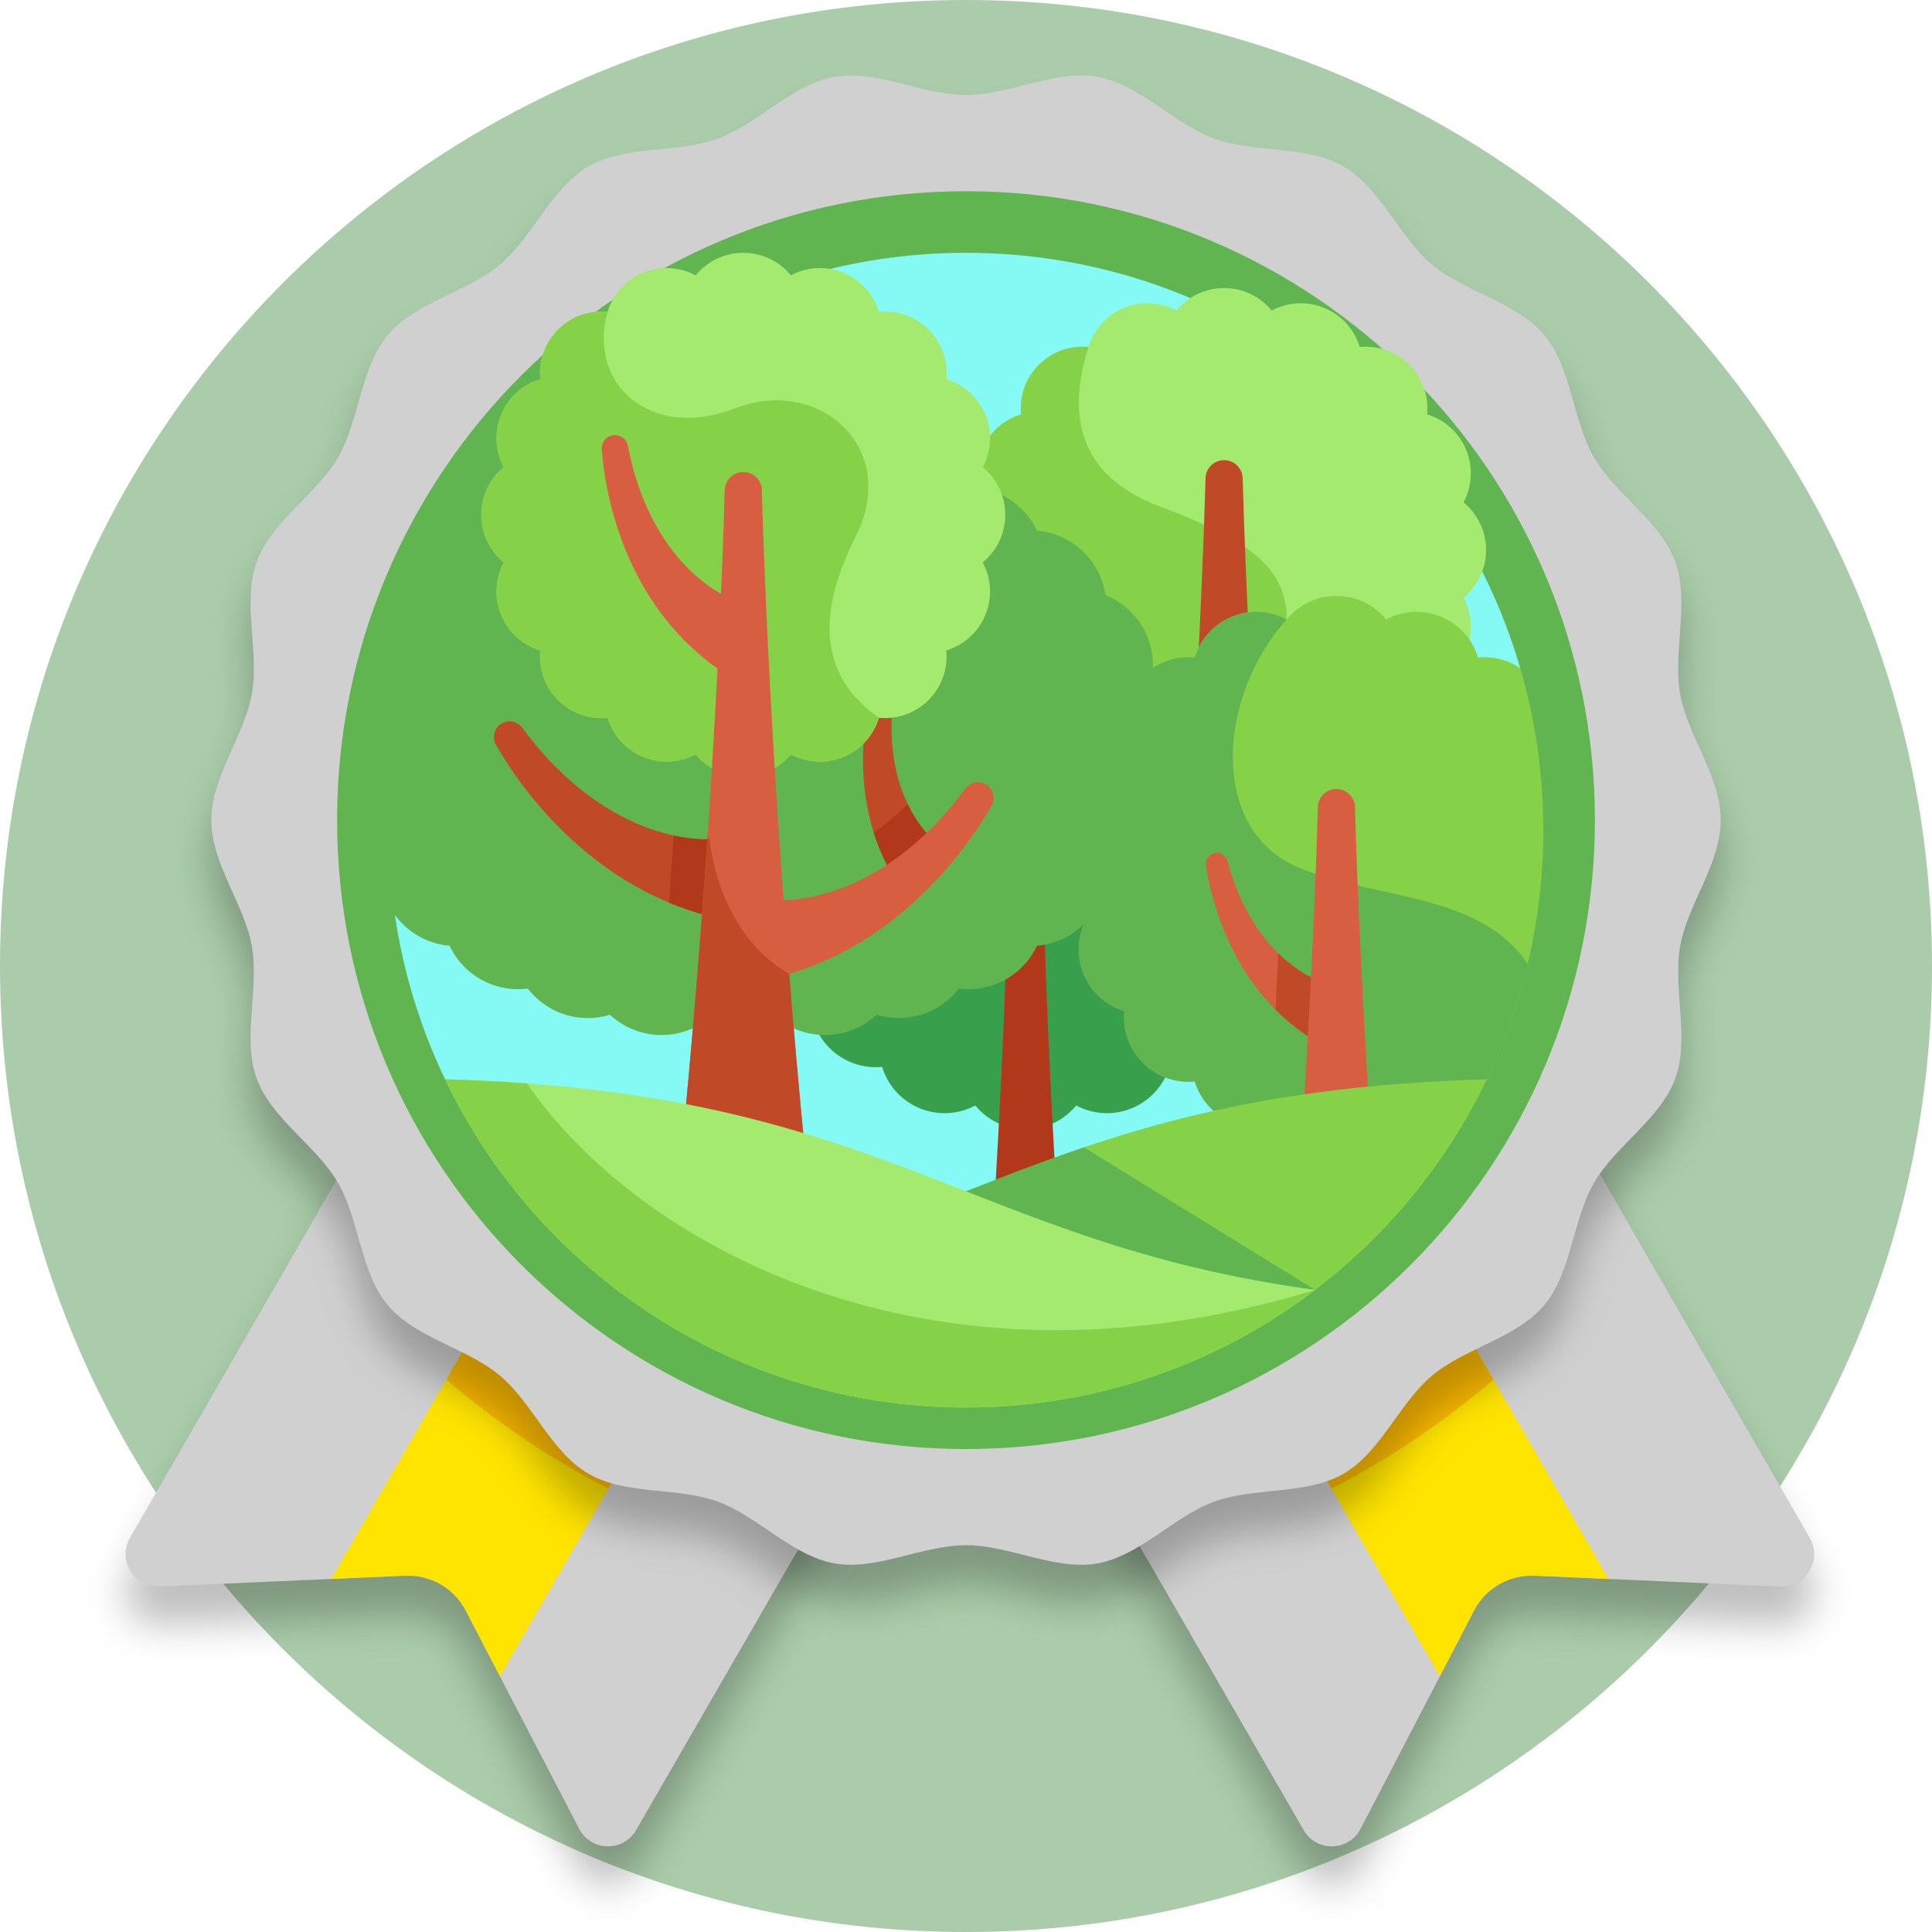
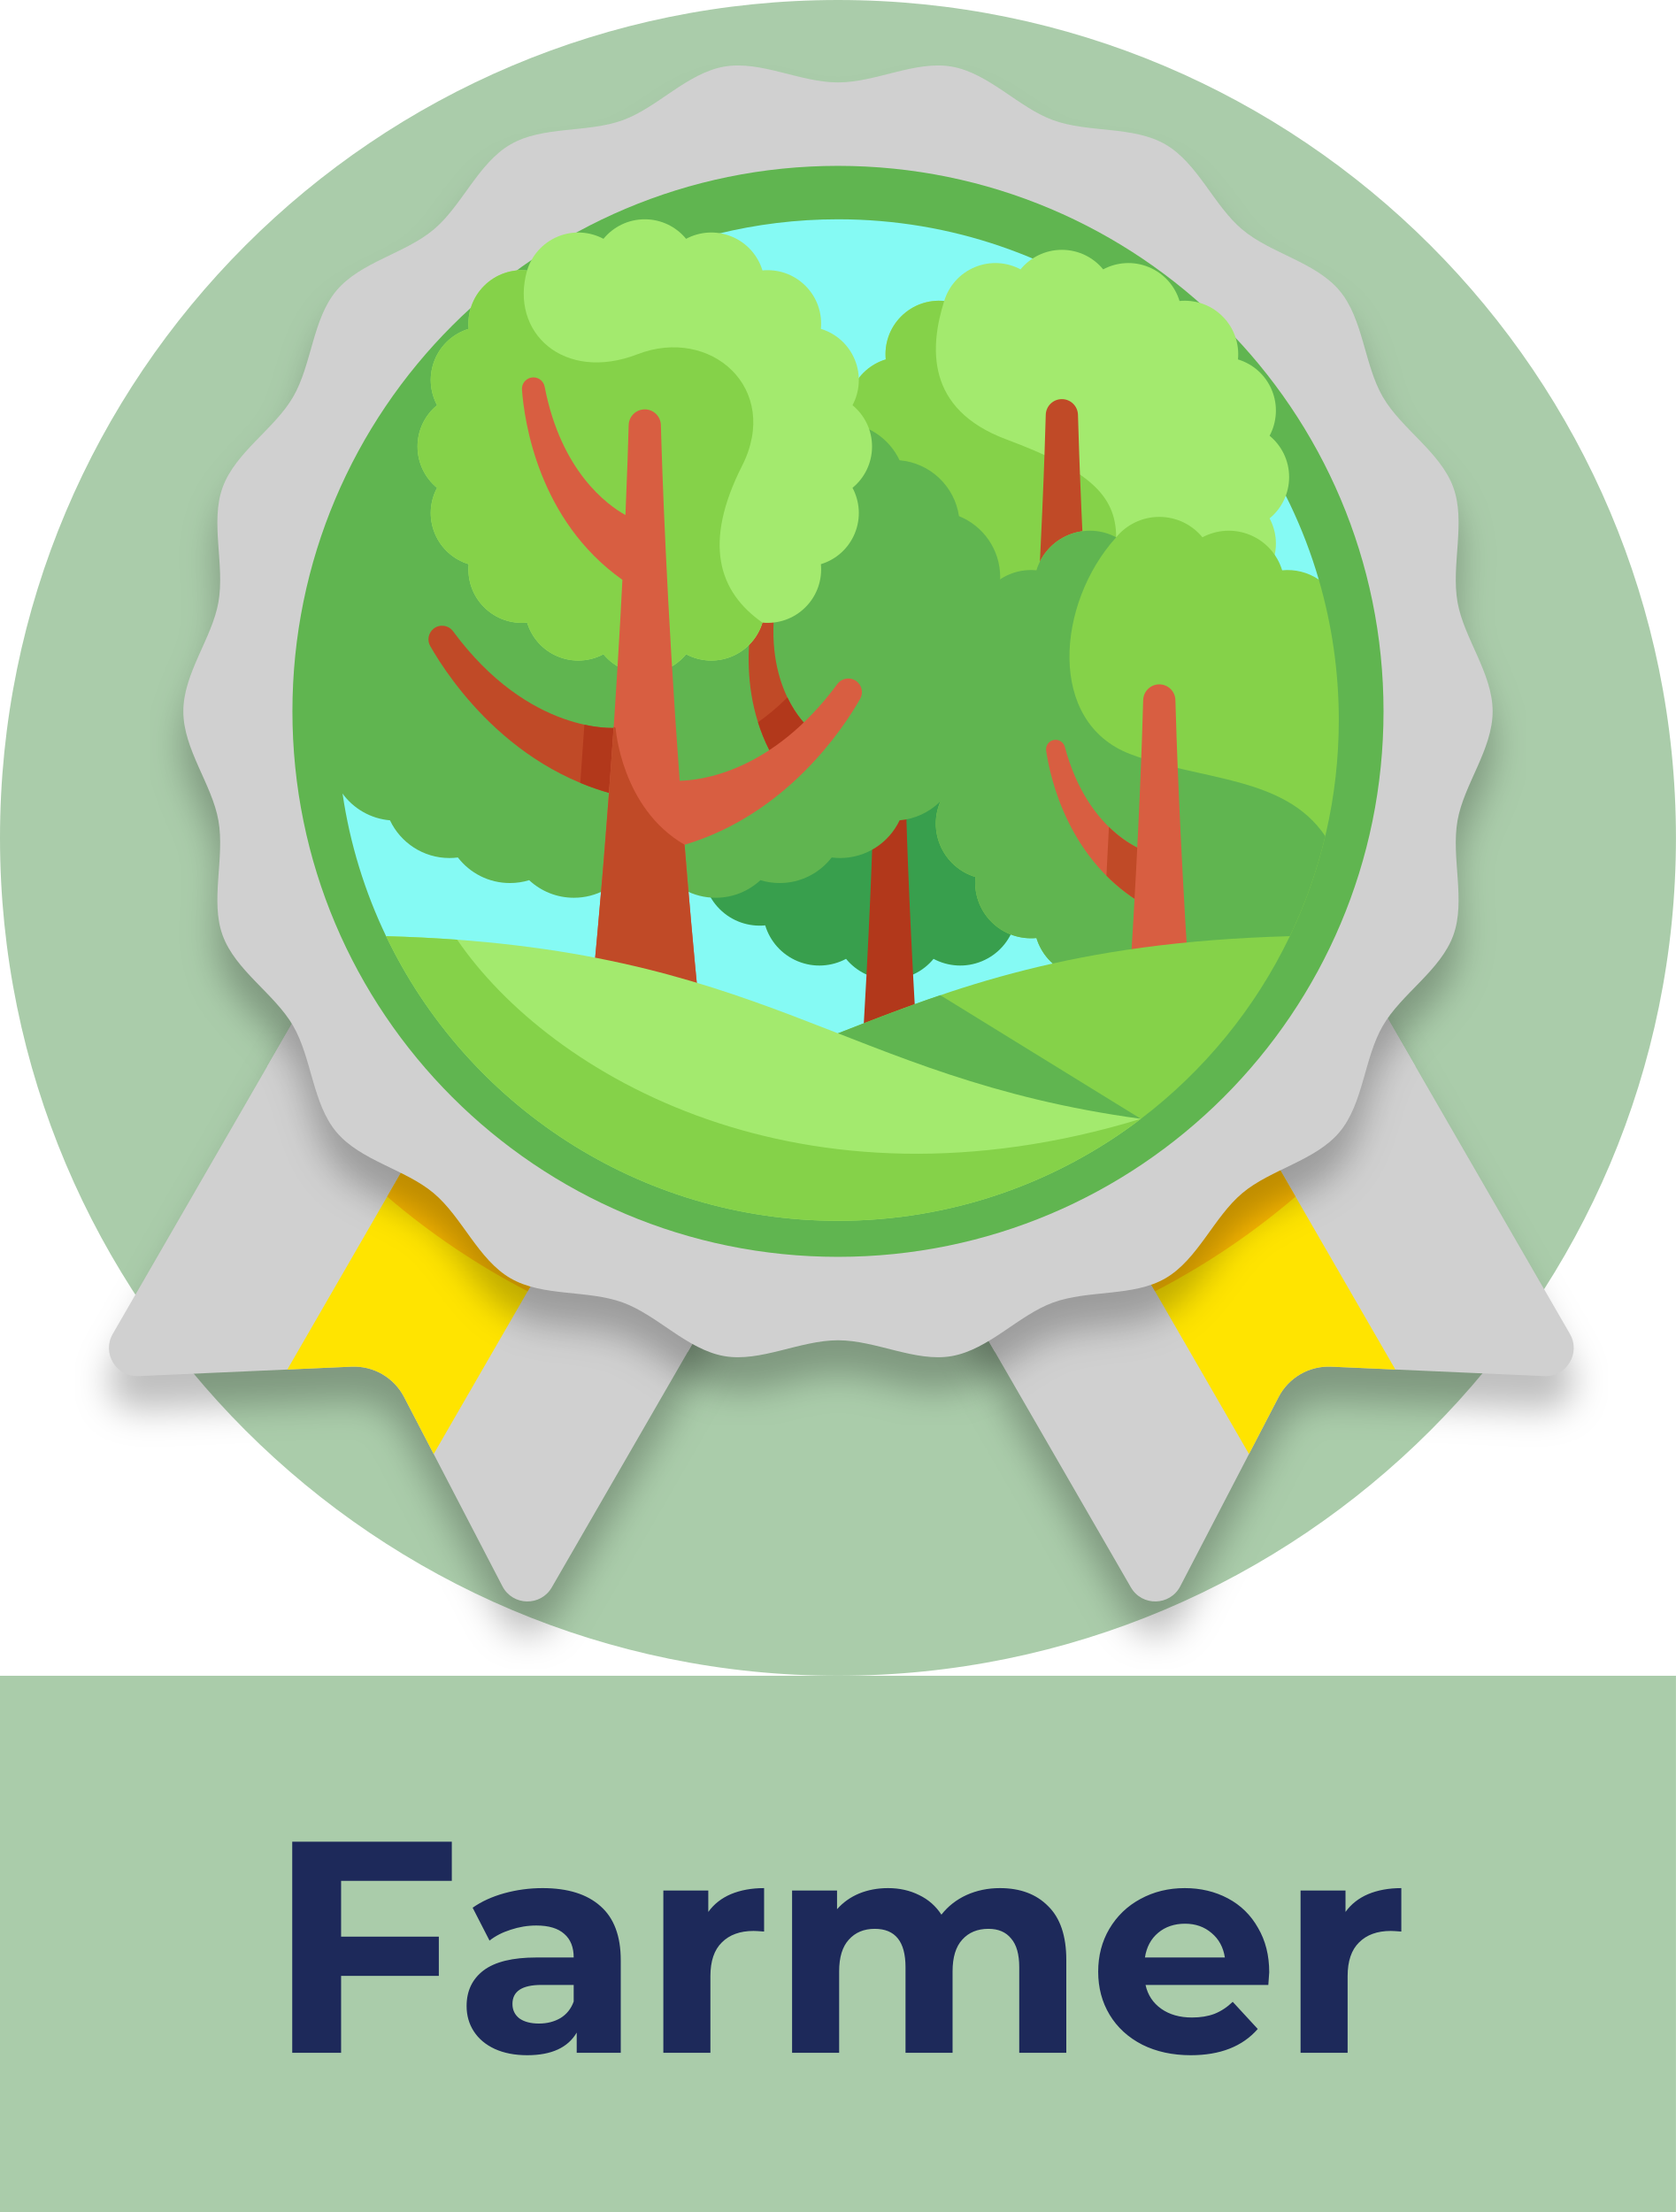
- <svg xmlns="http://www.w3.org/2000/svg" width="200" height="200" viewBox="0 0 200 200" fill="none">
+ <svg xmlns="http://www.w3.org/2000/svg" width="200" height="264" viewBox="0 0 200 264" fill="none">
  <path d="M100 200C155.228 200 200 155.228 200 100C200 44.772 155.228 0 100 0C44.772 0 0 44.772 0 100C0 155.228 44.772 200 100 200Z" fill="#AACCAA" />
  <g filter="url(#filter0_d)">
    <path d="M59.957 189.321L48.216 166.727C47.01 164.406 44.566 162.995 41.953 163.111L16.516 164.239C13.864 164.357 12.129 161.5 13.456 159.201L53.409 90L105.803 120.25L65.85 189.451C64.523 191.75 61.181 191.676 59.957 189.321Z" fill="#D0D0D0" />
  </g>
  <path d="M31.901 127.255C43.883 143.931 61.561 156.235 82.088 161.327L105.804 120.251L53.41 90.001L31.901 127.255Z" fill="#D0D0D0" />
  <path d="M41.953 163.111C44.566 162.995 47.01 164.406 48.216 166.727L51.754 173.535L88.339 110.167L70.874 100.084L34.289 163.452L41.953 163.111Z" fill="#FFE400" />
  <path d="M62.967 154.113L88.339 110.167L70.874 100.084L46.201 142.82C51.314 147.196 56.938 150.991 62.967 154.113Z" fill="#FEBB00" />
  <g filter="url(#filter1_d)">
-     <path d="M140.847 189.321L152.588 166.727C153.794 164.406 156.238 162.995 158.851 163.111L184.288 164.239C186.94 164.357 188.675 161.5 187.348 159.201L147.395 90L95.001 120.25L134.954 189.451C136.281 191.75 139.623 191.676 140.847 189.321V189.321Z" fill="#D0D0D0" />
+     <path d="M140.847 189.321L152.588 166.727C153.794 164.406 156.238 162.995 158.851 163.111L184.288 164.239C186.94 164.357 188.675 161.5 187.348 159.201L147.395 90L95.001 120.25L134.954 189.451C136.281 191.75 139.623 191.676 140.847 189.321Z" fill="#D0D0D0" />
  </g>
-   <path d="M95 120.25L118.715 161.326C139.243 156.235 156.921 143.93 168.903 127.255L147.394 90L95 120.25Z" fill="#D0D0D0" />
+   <path d="M95 120.25L118.715 161.326C139.243 156.235 156.921 143.931 168.903 127.255L147.394 90.001L95 120.25Z" fill="#D0D0D0" />
  <path d="M158.851 163.111C156.237 162.995 153.794 164.406 152.588 166.727L149.05 173.535L112.465 110.167L129.93 100.084L166.515 163.452L158.851 163.111Z" fill="#FFE400" />
-   <path d="M154.603 142.82L129.93 100.084L112.465 110.167L137.837 154.113C143.866 150.991 149.49 147.196 154.603 142.82V142.82Z" fill="#FEBB00" />
+   <path d="M154.603 142.82L129.93 100.084L112.465 110.167L137.837 154.113C143.866 150.991 149.49 147.196 154.603 142.82Z" fill="#FEBB00" />
  <g filter="url(#filter2_d)">
-     <path d="M178.125 84.899C178.125 89.437 174.69 93.618 173.933 97.939C173.155 102.382 174.942 107.482 173.433 111.627C171.897 115.845 167.236 118.599 165.017 122.434C162.778 126.305 162.708 131.714 159.848 135.119C156.981 138.533 151.662 139.535 148.248 142.402C144.844 145.262 142.939 150.329 139.068 152.569C135.234 154.787 129.897 153.918 125.679 155.454C121.534 156.962 118.011 161.072 113.568 161.85C109.247 162.607 104.537 159.961 100 159.961C95.462 159.961 90.752 162.607 86.432 161.85C81.988 161.072 78.465 156.962 74.32 155.454C70.102 153.918 64.766 154.788 60.931 152.568C57.06 150.329 55.156 145.261 51.751 142.402C48.337 139.534 43.019 138.532 40.151 135.118C37.291 131.713 37.221 126.304 34.982 122.433C32.763 118.598 28.102 115.844 26.566 111.626C25.057 107.482 26.845 102.382 26.066 97.938C25.31 93.618 21.875 89.437 21.875 84.899C21.875 80.362 25.31 76.18 26.067 71.86C26.845 67.416 25.058 62.316 26.567 58.172C28.103 53.953 32.764 51.199 34.983 47.364C37.222 43.493 37.292 38.084 40.152 34.68C43.019 31.266 48.338 30.264 51.752 27.396C55.156 24.537 57.06 19.469 60.932 17.23C64.766 15.011 70.103 15.88 74.321 14.345C78.466 12.836 81.989 8.727 86.432 7.948C90.753 7.192 95.463 9.838 100 9.838C104.538 9.838 109.248 7.192 113.568 7.948C118.012 8.727 121.535 12.836 125.68 14.345C129.898 15.88 135.234 15.011 139.069 17.23C142.94 19.47 144.845 24.537 148.249 27.397C151.663 30.264 156.981 31.267 159.849 34.681C162.709 38.085 162.779 43.494 165.018 47.365C167.237 51.2 171.898 53.954 173.434 58.172C174.943 62.317 173.155 67.417 173.934 71.86C174.69 76.181 178.125 80.362 178.125 84.899Z" fill="#D0D0D0" />
+     <path d="M178.125 84.899C178.125 89.437 174.69 93.618 173.933 97.939C173.155 102.382 174.942 107.482 173.433 111.627C171.897 115.845 167.236 118.599 165.017 122.434C162.778 126.305 162.708 131.714 159.848 135.119C156.981 138.533 151.662 139.535 148.248 142.402C144.844 145.262 142.939 150.329 139.068 152.569C135.234 154.787 129.897 153.918 125.679 155.453C121.534 156.962 118.011 161.072 113.568 161.85C109.247 162.607 104.537 159.96 100 159.96C95.462 159.96 90.752 162.607 86.432 161.85C81.988 161.072 78.465 156.962 74.32 155.453C70.102 153.918 64.766 154.787 60.931 152.568C57.06 150.329 55.156 145.261 51.751 142.401C48.337 139.534 43.019 138.532 40.151 135.117C37.291 131.713 37.221 126.304 34.982 122.433C32.763 118.598 28.102 115.844 26.566 111.626C25.057 107.482 26.845 102.382 26.066 97.938C25.31 93.618 21.875 89.437 21.875 84.899C21.875 80.362 25.31 76.18 26.067 71.86C26.845 67.416 25.058 62.316 26.567 58.171C28.103 53.953 32.764 51.199 34.983 47.364C37.222 43.493 37.292 38.084 40.152 34.68C43.019 31.265 48.338 30.264 51.752 27.396C55.156 24.537 57.06 19.469 60.932 17.23C64.766 15.011 70.103 15.88 74.321 14.345C78.466 12.836 81.989 8.726 86.432 7.948C90.753 7.192 95.463 9.838 100 9.838C104.538 9.838 109.248 7.192 113.568 7.948C118.012 8.726 121.535 12.836 125.68 14.345C129.898 15.88 135.234 15.011 139.069 17.23C142.94 19.469 144.845 24.537 148.249 27.397C151.663 30.264 156.981 31.267 159.849 34.681C162.709 38.085 162.779 43.494 165.018 47.365C167.237 51.2 171.898 53.954 173.434 58.172C174.943 62.317 173.155 67.417 173.934 71.86C174.69 76.181 178.125 80.362 178.125 84.899Z" fill="#D0D0D0" />
  </g>
  <path d="M100 150.004C135.956 150.004 165.104 120.855 165.104 84.899C165.104 48.943 135.956 19.795 100 19.795C64.044 19.795 34.896 48.943 34.896 84.899C34.896 120.855 64.044 150.004 100 150.004Z" fill="#60B550" />
  <path d="M100 143.493C132.36 143.493 158.594 117.26 158.594 84.899C158.594 52.539 132.36 26.305 100 26.305C67.64 26.305 41.406 52.539 41.406 84.899C41.406 117.26 67.64 143.493 100 143.493Z" fill="#AACCAA" />
-   <path d="M51.754 94.716H40.878C41.762 100.726 43.54 106.444 46.074 111.732L121.341 130.955L157.378 69.171C150.129 44.325 127.186 26.172 100 26.172C80.186 26.172 62.627 35.816 51.754 50.664V94.716Z" fill="#85FAF4" />
-   <path d="M79.936 93.412C79.018 95.134 78.849 97.237 79.654 99.18C80.459 101.124 82.066 102.491 83.932 103.06C83.743 105.001 84.391 107.009 85.879 108.497C87.366 109.984 89.374 110.632 91.316 110.443C91.884 112.31 93.252 113.917 95.195 114.722C97.138 115.527 99.242 115.357 100.963 114.44C102.203 115.946 104.081 116.908 106.184 116.908C108.288 116.908 110.166 115.946 111.406 114.44C113.127 115.357 115.231 115.526 117.174 114.722C119.117 113.917 120.485 112.31 121.053 110.443C122.995 110.633 125.003 109.984 126.49 108.497C127.977 107.009 128.626 105.001 128.437 103.06C130.303 102.491 131.91 101.123 132.715 99.18C133.52 97.237 133.351 95.134 132.433 93.412C133.94 92.173 134.901 90.294 134.901 88.191C134.901 86.088 133.94 84.209 132.433 82.97C133.351 81.248 133.52 79.145 132.715 77.201C131.91 75.258 130.303 73.891 128.437 73.322C128.626 71.381 127.977 69.373 126.49 67.885C125.003 66.398 122.995 65.749 121.053 65.939C120.485 64.072 119.117 62.465 117.174 61.66C115.231 60.855 113.127 61.024 111.406 61.942C110.166 60.435 108.288 59.474 106.184 59.474C104.081 59.474 102.203 60.435 100.963 61.942C99.242 61.024 97.138 60.855 95.195 61.66C93.252 62.465 91.884 64.072 91.316 65.939C89.374 65.749 87.366 66.398 85.879 67.885C84.391 69.373 83.743 71.381 83.932 73.322C82.066 73.891 80.459 75.258 79.654 77.201C78.849 79.145 79.018 81.248 79.936 82.97C78.429 84.209 77.468 86.088 77.468 88.191C77.468 90.294 78.429 92.173 79.936 93.412V93.412Z" fill="#389F4D" />
+   <path d="M51.754 94.716H40.878C41.762 100.726 43.54 106.444 46.074 111.732L121.341 130.955L157.378 69.171C150.129 44.325 127.186 26.172 100 26.172C80.186 26.172 62.628 35.816 51.754 50.664V94.716Z" fill="#85FAF4" />
+   <path d="M79.936 93.412C79.018 95.133 78.849 97.237 79.653 99.18C80.459 101.124 82.065 102.491 83.932 103.059C83.743 105.001 84.391 107.009 85.879 108.496C87.366 109.984 89.374 110.632 91.316 110.443C91.884 112.31 93.252 113.917 95.195 114.722C97.138 115.527 99.242 115.357 100.963 114.439C102.202 115.946 104.081 116.908 106.184 116.908C108.288 116.908 110.166 115.946 111.405 114.439C113.127 115.357 115.23 115.526 117.174 114.722C119.117 113.917 120.485 112.31 121.053 110.443C122.995 110.633 125.003 109.984 126.49 108.496C127.977 107.009 128.626 105.001 128.437 103.059C130.303 102.491 131.91 101.123 132.715 99.18C133.52 97.237 133.351 95.134 132.433 93.412C133.94 92.173 134.901 90.294 134.901 88.191C134.901 86.088 133.94 84.209 132.433 82.97C133.351 81.248 133.52 79.145 132.715 77.201C131.91 75.258 130.303 73.891 128.437 73.322C128.626 71.381 127.977 69.372 126.49 67.885C125.003 66.398 122.995 65.749 121.053 65.938C120.485 64.072 119.117 62.465 117.174 61.66C115.231 60.855 113.127 61.024 111.405 61.942C110.166 60.435 108.288 59.474 106.184 59.474C104.081 59.474 102.202 60.435 100.963 61.942C99.242 61.024 97.138 60.855 95.195 61.66C93.252 62.465 91.884 64.072 91.316 65.938C89.374 65.749 87.366 66.398 85.879 67.885C84.391 69.372 83.743 71.381 83.932 73.322C82.065 73.891 80.459 75.258 79.653 77.201C78.849 79.144 79.018 81.248 79.936 82.97C78.429 84.209 77.468 86.088 77.468 88.191C77.468 90.294 78.429 92.173 79.936 93.412Z" fill="#389F4D" />
  <path d="M109.628 127.709C108.605 111.658 108.224 100.082 108.106 95.756C108.078 94.716 107.226 93.888 106.184 93.888C105.143 93.888 104.291 94.716 104.263 95.756C104.145 100.082 103.764 111.658 102.741 127.709H109.628Z" fill="#B2381B" />
  <path d="M101.929 61.869C101.062 63.495 100.902 65.481 101.662 67.316C102.422 69.152 103.94 70.443 105.703 70.98C105.524 72.814 106.137 74.71 107.541 76.115C108.946 77.519 110.842 78.132 112.676 77.954C113.213 79.716 114.505 81.234 116.34 81.994C118.175 82.754 120.161 82.594 121.787 81.728C122.958 83.151 124.732 84.058 126.718 84.058C128.704 84.058 130.479 83.151 131.649 81.728C133.275 82.594 135.261 82.754 137.097 81.994C138.932 81.234 140.224 79.716 140.76 77.954C142.594 78.132 144.491 77.519 145.895 76.115C147.3 74.71 147.913 72.814 147.734 70.98C149.496 70.443 151.014 69.152 151.774 67.316C152.534 65.481 152.375 63.495 151.508 61.869C152.931 60.699 153.839 58.924 153.839 56.938C153.839 54.952 152.931 53.177 151.508 52.007C152.375 50.381 152.534 48.395 151.774 46.559C151.014 44.724 149.496 43.432 147.734 42.896C147.913 41.062 147.3 39.166 145.895 37.761C144.491 36.356 142.594 35.743 140.76 35.922C140.224 34.16 138.932 32.642 137.097 31.882C135.261 31.122 133.275 31.281 131.649 32.148C130.479 30.725 128.704 29.817 126.718 29.817C124.732 29.817 122.958 30.725 121.787 32.148C120.161 31.281 118.175 31.122 116.34 31.882C114.505 32.642 113.213 34.16 112.676 35.922C110.842 35.743 108.946 36.356 107.541 37.761C106.137 39.165 105.524 41.062 105.703 42.896C103.94 43.432 102.422 44.724 101.662 46.559C100.902 48.395 101.062 50.381 101.929 52.007C100.505 53.177 99.598 54.952 99.598 56.938C99.598 58.924 100.506 60.698 101.929 61.869Z" fill="#A3EA6E" />
-   <path d="M107.541 37.761C106.137 39.165 105.524 41.062 105.703 42.896C103.94 43.432 102.422 44.724 101.662 46.559C100.902 48.394 101.062 50.381 101.929 52.007C100.505 53.177 99.598 54.951 99.598 56.938C99.598 58.924 100.505 60.698 101.929 61.869C101.062 63.494 100.902 65.481 101.662 67.316C102.422 69.151 103.94 70.443 105.703 70.98C105.524 72.814 106.137 74.71 107.541 76.115C108.946 77.519 110.842 78.132 112.676 77.953C113.213 79.716 114.505 81.234 116.34 81.994C118.175 82.754 120.161 82.594 121.787 81.727C122.958 83.15 124.732 84.058 126.718 84.058C128.704 84.058 130.479 83.15 131.649 81.727C132.137 81.988 132.658 82.183 133.197 82.31C133.197 74.527 133.197 66.536 133.197 64.125C133.197 59.004 129.766 56.055 120.078 52.436C110.389 48.818 110.973 41.347 112.676 35.922C110.842 35.744 108.946 36.356 107.541 37.761V37.761Z" fill="#85D249" />
-   <path d="M130.162 81.456C129.139 65.405 128.758 53.829 128.64 49.504C128.611 48.463 127.759 47.635 126.718 47.635C125.677 47.635 124.825 48.463 124.796 49.504C124.678 53.829 124.297 65.405 123.274 81.456H130.162Z" fill="#C04A27" />
-   <path d="M152.042 112.027L153.922 111.733C157.665 103.923 159.765 95.176 159.765 85.938C159.765 80.116 158.93 74.491 157.378 69.171C156.069 68.288 154.518 67.918 153.007 68.065C152.446 66.225 151.098 64.64 149.181 63.846C147.265 63.053 145.191 63.22 143.493 64.125C142.271 62.639 140.419 61.691 138.345 61.691C136.271 61.691 134.418 62.639 133.196 64.125C131.499 63.22 129.425 63.053 127.508 63.846C125.592 64.64 124.243 66.225 123.683 68.065C121.768 67.879 119.788 68.518 118.322 69.985C116.855 71.451 116.215 73.431 116.402 75.346C114.562 75.906 112.977 77.255 112.184 79.171C111.39 81.088 111.557 83.162 112.462 84.859C110.976 86.081 110.028 87.934 110.028 90.008C110.028 92.082 110.976 93.934 112.462 95.156C111.557 96.854 111.39 98.928 112.184 100.844C112.977 102.761 114.562 104.109 116.402 104.67C116.216 106.585 116.855 108.564 118.322 110.031C119.788 111.498 121.768 112.137 123.683 111.951C124.243 113.791 125.592 115.376 127.508 116.169C129.425 116.963 131.499 116.796 133.196 115.891C134.418 117.377 136.271 118.325 138.345 118.325C140.419 118.325 142.271 117.377 143.493 115.891C145.191 116.796 147.265 116.963 149.181 116.169C150.772 115.511 151.969 114.306 152.652 112.864L152.042 112.027Z" fill="#85D249" />
-   <path d="M152.042 112.027L153.922 111.733C155.733 107.954 157.159 103.957 158.149 99.79C153.277 92.564 143.343 93.207 134.901 90.008C124.9 86.218 126.07 72.008 133.197 64.125C131.499 63.22 129.425 63.053 127.509 63.846C125.592 64.64 124.244 66.225 123.683 68.065C121.769 67.879 119.789 68.518 118.322 69.985C116.855 71.451 116.216 73.431 116.402 75.346C114.562 75.906 112.977 77.255 112.184 79.171C111.39 81.088 111.557 83.162 112.462 84.859C110.976 86.081 110.028 87.934 110.028 90.008C110.028 92.082 110.976 93.934 112.462 95.156C111.557 96.854 111.39 98.928 112.184 100.844C112.978 102.761 114.562 104.109 116.402 104.67C116.216 106.585 116.856 108.564 118.322 110.031C119.789 111.498 121.769 112.137 123.683 111.951C124.244 113.791 125.592 115.376 127.509 116.169C129.425 116.963 131.499 116.796 133.197 115.891C134.419 117.377 136.271 118.325 138.345 118.325C140.419 118.325 142.272 117.377 143.494 115.891C145.191 116.796 147.265 116.963 149.182 116.169C150.772 115.511 151.97 114.306 152.652 112.864L152.042 112.027Z" fill="#60B550" />
-   <path d="M119.089 70.919C119.264 70.268 119.358 69.584 119.358 68.878C119.358 65.58 117.323 62.76 114.44 61.599C113.917 58.029 110.988 55.242 107.353 54.933C106.097 52.273 103.392 50.433 100.256 50.433C99.915 50.433 99.58 50.457 99.25 50.499C97.815 48.642 95.568 47.446 93.041 47.446C92.242 47.446 91.471 47.566 90.744 47.788C89.344 46.487 87.469 45.69 85.406 45.69C84.057 45.69 82.788 46.031 81.68 46.63C80.364 45.632 78.724 45.04 76.945 45.04C75.166 45.04 73.527 45.633 72.211 46.63C71.102 46.031 69.833 45.69 68.484 45.69C66.422 45.69 64.546 46.487 63.146 47.788C62.42 47.566 61.649 47.446 60.85 47.446C58.322 47.446 56.075 48.642 54.641 50.499C54.311 50.457 53.976 50.433 53.635 50.433C52.986 50.433 52.357 50.516 51.754 50.664C44.513 60.551 40.234 72.744 40.234 85.938C40.234 88.92 40.456 91.851 40.878 94.716C42.181 96.496 44.214 97.707 46.538 97.904C47.793 100.563 50.498 102.404 53.635 102.404C53.976 102.404 54.311 102.38 54.641 102.338C56.075 104.194 58.322 105.391 60.85 105.391C61.649 105.391 62.42 105.271 63.146 105.049C64.546 106.35 66.422 107.147 68.484 107.147C69.833 107.147 71.102 106.806 72.211 106.207C73.527 107.204 75.166 107.797 76.945 107.797C78.724 107.797 80.364 107.204 81.68 106.207C82.788 106.806 84.058 107.147 85.406 107.147C87.469 107.147 89.344 106.35 90.744 105.049C91.471 105.271 92.242 105.391 93.041 105.391C95.569 105.391 97.815 104.194 99.25 102.338C99.58 102.38 99.915 102.404 100.256 102.404C103.392 102.404 106.097 100.563 107.353 97.904C110.988 97.595 113.917 94.808 114.44 91.237C117.323 90.077 119.358 87.257 119.358 83.959C119.358 83.253 119.264 82.569 119.089 81.918C120.481 80.502 121.341 78.561 121.341 76.418C121.341 74.276 120.481 72.335 119.089 70.919V70.919Z" fill="#60B550" />
-   <path d="M96.385 86.71C96.385 86.71 90.917 82.015 92.622 71.359C92.724 70.72 92.268 70.124 91.624 70.052C91.07 69.99 90.552 70.337 90.4 70.874C89.529 73.954 87.367 84.14 93.794 92.724L96.385 86.71Z" fill="#C04A27" />
-   <path d="M52.156 58.223C51.289 59.849 51.129 61.835 51.889 63.671C52.65 65.506 54.167 66.798 55.93 67.334C55.751 69.168 56.364 71.064 57.768 72.469C59.173 73.874 61.069 74.487 62.903 74.308C63.44 76.07 64.732 77.588 66.567 78.348C68.402 79.108 70.389 78.949 72.015 78.082C73.185 79.505 74.959 80.413 76.945 80.413C78.932 80.413 80.706 79.505 81.876 78.082C83.502 78.949 85.489 79.108 87.324 78.348C89.159 77.588 90.451 76.07 90.988 74.308C92.821 74.487 94.718 73.874 96.123 72.469C97.527 71.065 98.14 69.168 97.961 67.334C99.724 66.798 101.241 65.506 102.002 63.671C102.762 61.835 102.602 59.849 101.735 58.223C103.158 57.053 104.066 55.278 104.066 53.292C104.066 51.306 103.158 49.532 101.735 48.361C102.602 46.736 102.762 44.749 102.002 42.914C101.241 41.078 99.724 39.787 97.961 39.25C98.14 37.416 97.527 35.52 96.123 34.115C94.718 32.71 92.822 32.098 90.988 32.277C90.451 30.514 89.159 28.996 87.324 28.236C85.489 27.476 83.502 27.636 81.876 28.503C80.706 27.08 78.931 26.172 76.945 26.172C74.959 26.172 73.185 27.08 72.014 28.503C70.388 27.636 68.402 27.476 66.567 28.236C64.732 28.997 63.44 30.514 62.903 32.277C61.069 32.098 59.173 32.711 57.768 34.115C56.364 35.52 55.751 37.416 55.93 39.25C54.167 39.787 52.649 41.079 51.889 42.914C51.129 44.749 51.289 46.736 52.156 48.361C50.732 49.532 49.825 51.306 49.825 53.292C49.825 55.279 50.733 57.053 52.156 58.223V58.223Z" fill="#A3EA6E" />
-   <path d="M57.768 34.115C56.364 35.52 55.751 37.416 55.93 39.25C54.167 39.787 52.65 41.078 51.889 42.914C51.129 44.749 51.289 46.735 52.156 48.361C50.733 49.532 49.825 51.306 49.825 53.292C49.825 55.278 50.733 57.053 52.156 58.223C51.289 59.849 51.129 61.835 51.889 63.671C52.65 65.506 54.167 66.797 55.93 67.334C55.751 69.168 56.364 71.064 57.768 72.469C59.173 73.874 61.069 74.487 62.903 74.308C63.44 76.07 64.732 77.588 66.567 78.348C68.402 79.108 70.389 78.949 72.015 78.082C73.185 79.505 74.959 80.413 76.945 80.413C78.932 80.413 80.706 79.505 81.876 78.082C83.502 78.949 85.489 79.108 87.324 78.348C89.159 77.588 90.451 76.07 90.988 74.308C85.71 70.615 83.891 64.809 88.561 55.588C93.23 46.366 84.825 38.895 76.07 42.281C67.316 45.666 60.779 39.712 62.903 32.277C61.069 32.098 59.173 32.711 57.768 34.115V34.115Z" fill="#85D249" />
-   <path d="M136.767 101.617C136.767 101.617 129.86 99.56 127.071 89.136C126.904 88.51 126.244 88.152 125.627 88.349C125.095 88.518 124.764 89.046 124.844 89.598C125.305 92.766 127.485 102.948 136.853 108.165L136.767 101.617Z" fill="#D85E41" />
+   <path d="M107.541 37.761C106.137 39.165 105.524 41.062 105.703 42.896C103.94 43.432 102.422 44.724 101.662 46.559C100.902 48.394 101.062 50.381 101.929 52.007C100.505 53.177 99.598 54.951 99.598 56.938C99.598 58.924 100.505 60.698 101.929 61.869C101.062 63.494 100.902 65.481 101.662 67.316C102.422 69.151 103.94 70.443 105.703 70.98C105.524 72.814 106.137 74.71 107.541 76.115C108.946 77.519 110.842 78.132 112.676 77.953C113.213 79.716 114.505 81.234 116.34 81.994C118.175 82.754 120.161 82.594 121.787 81.727C122.958 83.15 124.732 84.058 126.718 84.058C128.704 84.058 130.479 83.15 131.649 81.727C132.137 81.988 132.658 82.183 133.197 82.31C133.197 74.527 133.197 66.536 133.197 64.125C133.197 59.004 129.766 56.055 120.078 52.436C110.389 48.818 110.973 41.347 112.676 35.922C110.842 35.744 108.946 36.356 107.541 37.761Z" fill="#85D249" />
+   <path d="M130.162 81.456C129.139 65.405 128.758 53.829 128.64 49.503C128.611 48.463 127.759 47.635 126.718 47.635C125.677 47.635 124.824 48.463 124.796 49.503C124.678 53.829 124.297 65.405 123.274 81.456H130.162Z" fill="#C04A27" />
+   <path d="M152.042 112.027L153.922 111.733C157.665 103.923 159.766 95.176 159.766 85.938C159.766 80.116 158.93 74.491 157.378 69.171C156.069 68.288 154.518 67.918 153.007 68.065C152.446 66.225 151.098 64.64 149.181 63.846C147.265 63.053 145.191 63.22 143.493 64.125C142.272 62.639 140.419 61.691 138.345 61.691C136.271 61.691 134.418 62.639 133.196 64.125C131.499 63.22 129.425 63.053 127.508 63.846C125.592 64.64 124.244 66.225 123.683 68.065C121.768 67.879 119.788 68.518 118.322 69.985C116.855 71.451 116.216 73.431 116.402 75.346C114.562 75.906 112.977 77.255 112.184 79.171C111.39 81.088 111.557 83.162 112.462 84.859C110.976 86.081 110.028 87.934 110.028 90.008C110.028 92.082 110.976 93.934 112.462 95.156C111.557 96.854 111.39 98.928 112.184 100.844C112.977 102.761 114.562 104.109 116.402 104.67C116.216 106.584 116.855 108.564 118.322 110.031C119.788 111.498 121.768 112.137 123.683 111.951C124.244 113.791 125.592 115.376 127.508 116.169C129.425 116.963 131.499 116.796 133.196 115.891C134.418 117.377 136.271 118.325 138.345 118.325C140.419 118.325 142.272 117.377 143.493 115.891C145.191 116.796 147.265 116.963 149.181 116.169C150.772 115.511 151.969 114.306 152.652 112.864L152.042 112.027Z" fill="#85D249" />
+   <path d="M152.042 112.027L153.922 111.733C155.733 107.954 157.159 103.957 158.149 99.789C153.278 92.564 143.343 93.207 134.901 90.008C124.9 86.218 126.07 72.008 133.197 64.125C131.499 63.219 129.425 63.053 127.509 63.846C125.592 64.64 124.244 66.225 123.683 68.065C121.769 67.878 119.789 68.518 118.322 69.985C116.855 71.451 116.216 73.431 116.403 75.346C114.562 75.906 112.978 77.255 112.184 79.171C111.39 81.088 111.557 83.162 112.462 84.859C110.976 86.081 110.028 87.934 110.028 90.008C110.028 92.082 110.976 93.934 112.462 95.156C111.557 96.854 111.39 98.928 112.184 100.844C112.978 102.761 114.562 104.109 116.403 104.67C116.216 106.584 116.856 108.564 118.322 110.031C119.789 111.498 121.769 112.137 123.683 111.951C124.244 113.791 125.592 115.376 127.509 116.169C129.425 116.963 131.499 116.796 133.197 115.891C134.419 117.377 136.271 118.325 138.345 118.325C140.419 118.325 142.272 117.377 143.494 115.891C145.191 116.796 147.265 116.963 149.182 116.169C150.772 115.51 151.97 114.306 152.652 112.864L152.042 112.027Z" fill="#60B550" />
+   <path d="M119.089 70.919C119.264 70.268 119.358 69.584 119.358 68.878C119.358 65.58 117.323 62.76 114.44 61.599C113.917 58.029 110.988 55.242 107.353 54.933C106.097 52.273 103.392 50.432 100.256 50.432C99.915 50.432 99.58 50.457 99.25 50.499C97.815 48.642 95.568 47.446 93.041 47.446C92.242 47.446 91.471 47.566 90.744 47.788C89.344 46.487 87.469 45.69 85.406 45.69C84.057 45.69 82.788 46.03 81.68 46.63C80.364 45.632 78.724 45.04 76.945 45.04C75.166 45.04 73.527 45.633 72.211 46.63C71.102 46.031 69.833 45.69 68.484 45.69C66.422 45.69 64.546 46.487 63.146 47.788C62.42 47.566 61.649 47.446 60.85 47.446C58.322 47.446 56.075 48.642 54.641 50.499C54.311 50.456 53.976 50.432 53.635 50.432C52.986 50.432 52.357 50.515 51.754 50.664C44.513 60.551 40.234 72.744 40.234 85.938C40.234 88.92 40.456 91.85 40.878 94.716C42.181 96.496 44.214 97.706 46.538 97.904C47.793 100.563 50.498 102.404 53.635 102.404C53.976 102.404 54.311 102.38 54.641 102.338C56.075 104.194 58.322 105.391 60.85 105.391C61.649 105.391 62.42 105.271 63.146 105.048C64.546 106.35 66.422 107.147 68.484 107.147C69.833 107.147 71.102 106.806 72.211 106.206C73.527 107.204 75.166 107.797 76.945 107.797C78.724 107.797 80.364 107.204 81.68 106.206C82.788 106.806 84.058 107.147 85.406 107.147C87.469 107.147 89.344 106.35 90.744 105.048C91.471 105.271 92.242 105.391 93.041 105.391C95.569 105.391 97.815 104.194 99.25 102.338C99.58 102.38 99.915 102.404 100.256 102.404C103.392 102.404 106.097 100.563 107.353 97.904C110.988 97.595 113.917 94.808 114.44 91.237C117.323 90.077 119.358 87.257 119.358 83.959C119.358 83.253 119.264 82.569 119.089 81.918C120.481 80.502 121.341 78.561 121.341 76.418C121.341 74.276 120.481 72.335 119.089 70.919Z" fill="#60B550" />
+   <path d="M96.385 86.71C96.385 86.71 90.917 82.015 92.622 71.359C92.724 70.72 92.268 70.124 91.624 70.052C91.07 69.99 90.552 70.337 90.4 70.873C89.529 73.954 87.367 84.14 93.794 92.724L96.385 86.71Z" fill="#C04A27" />
+   <path d="M52.156 58.223C51.289 59.849 51.129 61.835 51.889 63.671C52.65 65.506 54.167 66.798 55.93 67.334C55.751 69.168 56.364 71.064 57.768 72.469C59.173 73.874 61.069 74.487 62.903 74.308C63.44 76.07 64.732 77.588 66.567 78.348C68.402 79.108 70.389 78.949 72.015 78.082C73.185 79.505 74.959 80.413 76.945 80.413C78.932 80.413 80.706 79.505 81.876 78.082C83.502 78.949 85.489 79.108 87.324 78.348C89.159 77.588 90.451 76.07 90.988 74.308C92.821 74.487 94.718 73.874 96.123 72.469C97.527 71.065 98.14 69.168 97.961 67.334C99.724 66.798 101.241 65.506 102.002 63.671C102.762 61.835 102.602 59.849 101.735 58.223C103.158 57.053 104.066 55.279 104.066 53.292C104.066 51.306 103.158 49.532 101.735 48.361C102.602 46.736 102.762 44.749 102.002 42.914C101.241 41.078 99.724 39.787 97.961 39.25C98.14 37.416 97.527 35.52 96.123 34.115C94.718 32.71 92.822 32.098 90.988 32.277C90.451 30.514 89.159 28.996 87.324 28.236C85.489 27.476 83.502 27.636 81.876 28.503C80.706 27.08 78.931 26.172 76.945 26.172C74.959 26.172 73.185 27.08 72.014 28.503C70.388 27.636 68.402 27.476 66.567 28.236C64.732 28.997 63.44 30.514 62.903 32.277C61.069 32.098 59.173 32.711 57.768 34.115C56.364 35.52 55.751 37.416 55.93 39.25C54.167 39.787 52.649 41.079 51.889 42.914C51.129 44.749 51.289 46.736 52.156 48.361C50.732 49.532 49.825 51.306 49.825 53.292C49.825 55.279 50.733 57.053 52.156 58.223Z" fill="#A3EA6E" />
+   <path d="M57.768 34.115C56.364 35.52 55.751 37.416 55.93 39.25C54.167 39.787 52.65 41.078 51.889 42.914C51.129 44.749 51.289 46.735 52.156 48.361C50.733 49.532 49.825 51.306 49.825 53.292C49.825 55.278 50.733 57.053 52.156 58.223C51.289 59.849 51.129 61.835 51.889 63.671C52.65 65.506 54.167 66.797 55.93 67.334C55.751 69.168 56.364 71.064 57.768 72.469C59.173 73.874 61.069 74.487 62.903 74.308C63.44 76.07 64.732 77.588 66.567 78.348C68.402 79.108 70.389 78.949 72.015 78.082C73.185 79.505 74.959 80.413 76.945 80.413C78.932 80.413 80.706 79.505 81.876 78.082C83.502 78.949 85.489 79.108 87.324 78.348C89.159 77.588 90.451 76.07 90.988 74.308C85.71 70.615 83.891 64.809 88.561 55.588C93.23 46.366 84.825 38.895 76.07 42.281C67.316 45.666 60.779 39.712 62.903 32.277C61.069 32.098 59.173 32.711 57.768 34.115Z" fill="#85D249" />
+   <path d="M136.767 101.617C136.767 101.617 129.86 99.56 127.071 89.136C126.903 88.51 126.244 88.152 125.627 88.349C125.095 88.518 124.764 89.046 124.844 89.598C125.305 92.766 127.485 102.948 136.853 108.165L136.767 101.617Z" fill="#D85E41" />
  <path d="M73.463 86.87C73.463 86.87 63.212 87.739 54.067 75.342C53.516 74.595 52.453 74.457 51.732 75.042C51.114 75.544 50.948 76.418 51.342 77.109C53.605 81.077 61.815 93.481 76.994 95.53L73.463 86.87Z" fill="#C04A27" />
-   <path d="M93.794 92.724L96.385 86.71C96.385 86.71 95.095 85.597 93.963 83.235C92.77 84.43 91.59 85.403 90.455 86.196C91.143 88.382 92.205 90.602 93.794 92.724V92.724Z" fill="#B2381B" />
+   <path d="M93.794 92.724L96.385 86.71C96.385 86.71 95.095 85.597 93.963 83.235C92.77 84.43 91.59 85.403 90.455 86.197C91.143 88.383 92.205 90.602 93.794 92.724Z" fill="#B2381B" />
  <path d="M76.994 95.531L73.463 86.87C73.463 86.87 72.023 86.992 69.74 86.492C69.59 88.718 69.427 91.035 69.249 93.436C71.595 94.411 74.174 95.15 76.994 95.531Z" fill="#B2381B" />
-   <path d="M102.256 81.342C101.535 80.757 100.472 80.894 99.921 81.642C92.07 92.284 83.405 93.15 81.109 93.182C79.535 71.722 79.01 55.947 78.867 50.727C78.839 49.687 77.987 48.859 76.945 48.859C75.904 48.859 75.052 49.687 75.023 50.727C74.967 52.778 74.852 56.458 74.638 61.47C72.462 60.257 66.943 56.258 64.995 46.143C64.848 45.38 64.089 44.896 63.333 45.078C62.684 45.235 62.241 45.838 62.29 46.505C62.564 50.234 64.226 62.079 74.275 69.201C73.63 81.863 72.49 99.558 70.504 119.748H83.386C82.736 113.142 82.177 106.803 81.696 100.82C93.887 97.185 100.629 86.946 102.646 83.409C103.04 82.717 102.874 81.844 102.256 81.342V81.342Z" fill="#D85E41" />
+   <path d="M102.256 81.342C101.535 80.757 100.472 80.894 99.921 81.642C92.07 92.284 83.405 93.15 81.109 93.182C79.535 71.722 79.01 55.947 78.867 50.727C78.839 49.687 77.987 48.859 76.945 48.859C75.904 48.859 75.052 49.687 75.024 50.727C74.968 52.778 74.852 56.458 74.638 61.47C72.462 60.257 66.944 56.258 64.995 46.143C64.848 45.38 64.09 44.896 63.334 45.078C62.684 45.235 62.241 45.838 62.29 46.505C62.564 50.234 64.226 62.079 74.275 69.201C73.63 81.863 72.49 99.558 70.504 119.748H83.386C82.736 113.142 82.177 106.803 81.696 100.82C93.887 97.185 100.629 86.946 102.646 83.409C103.04 82.717 102.874 81.844 102.256 81.342Z" fill="#D85E41" />
  <path d="M73.463 86.87L73.235 86.738C72.577 96.487 71.692 107.67 70.504 119.748H83.386C82.736 113.141 82.177 106.803 81.696 100.819C74.132 96.441 73.463 86.87 73.463 86.87Z" fill="#C04A27" />
  <path d="M132.038 104.516C133.384 105.867 134.971 107.117 136.853 108.165L136.767 101.617C136.767 101.617 134.677 100.991 132.332 98.697C132.246 100.514 132.148 102.456 132.038 104.516Z" fill="#C04A27" />
  <path d="M141.789 115.499C140.766 99.448 140.385 87.872 140.267 83.546C140.238 82.506 139.386 81.678 138.345 81.678C137.304 81.678 136.452 82.506 136.423 83.546C136.305 87.872 135.924 99.448 134.901 115.499H141.789Z" fill="#D85E41" />
  <path d="M100 133.532H136.147L136.148 133.533C143.673 127.808 149.801 120.342 153.926 111.732C127.872 112.441 113.936 117.884 100 123.326V133.532Z" fill="#85D249" />
-   <path d="M112.216 118.776C107.956 120.22 103.978 121.773 100 123.327V133.533H136.147L112.216 118.777L112.216 118.776Z" fill="#60B550" />
-   <path d="M136.147 133.532C126.109 141.168 113.585 145.703 100 145.703C76.23 145.703 55.703 131.826 46.074 111.732C91.535 112.969 100.101 128.618 136.147 133.532V133.532Z" fill="#A3EA6E" />
-   <path d="M54.559 112.155C51.877 111.957 49.055 111.813 46.074 111.732C55.703 131.826 76.23 145.703 100 145.703C113.585 145.703 126.109 141.168 136.147 133.532C95.718 145.875 65.681 128.427 54.559 112.155V112.155Z" fill="#85D249" />
+   <path d="M112.216 118.776C107.956 120.22 103.978 121.773 100 123.326V133.532H136.147L112.216 118.777L112.216 118.776Z" fill="#60B550" />
+   <path d="M136.147 133.532C126.109 141.168 113.585 145.703 100 145.703C76.231 145.703 55.703 131.826 46.074 111.732C91.535 112.969 100.101 128.618 136.147 133.532Z" fill="#A3EA6E" />
+   <path d="M54.559 112.155C51.877 111.957 49.055 111.813 46.074 111.732C55.703 131.826 76.231 145.703 100 145.703C113.585 145.703 126.109 141.168 136.147 133.532C95.719 145.875 65.682 128.427 54.559 112.155Z" fill="#85D249" />
+   <rect width="200" height="64" transform="translate(0 200)" fill="#AACCAA" />
+   <path d="M40.705 224.48V231.14H52.369V235.82H40.705V245H34.873V219.8H53.917V224.48H40.705ZM64.754 225.344C67.754 225.344 70.058 226.064 71.666 227.504C73.274 228.92 74.078 231.068 74.078 233.948V245H68.822V242.588C67.766 244.388 65.798 245.288 62.918 245.288C61.43 245.288 60.134 245.036 59.03 244.532C57.95 244.028 57.122 243.332 56.546 242.444C55.97 241.556 55.682 240.548 55.682 239.42C55.682 237.62 56.354 236.204 57.698 235.172C59.066 234.14 61.166 233.624 63.998 233.624H68.462C68.462 232.4 68.09 231.464 67.346 230.816C66.602 230.144 65.486 229.808 63.998 229.808C62.966 229.808 61.946 229.976 60.938 230.312C59.954 230.624 59.114 231.056 58.418 231.608L56.402 227.684C57.458 226.94 58.718 226.364 60.182 225.956C61.67 225.548 63.194 225.344 64.754 225.344ZM64.322 241.508C65.282 241.508 66.134 241.292 66.878 240.86C67.622 240.404 68.15 239.744 68.462 238.88V236.9H64.61C62.306 236.9 61.154 237.656 61.154 239.168C61.154 239.888 61.43 240.464 61.982 240.896C62.558 241.304 63.338 241.508 64.322 241.508ZM84.524 228.188C85.196 227.252 86.096 226.544 87.224 226.064C88.376 225.584 89.696 225.344 91.184 225.344V230.528C90.56 230.48 90.14 230.456 89.924 230.456C88.316 230.456 87.056 230.912 86.144 231.824C85.232 232.712 84.776 234.056 84.776 235.856V245H79.16V225.632H84.524V228.188ZM119.328 225.344C121.752 225.344 123.672 226.064 125.088 227.504C126.528 228.92 127.248 231.056 127.248 233.912V245H121.632V234.776C121.632 233.24 121.308 232.1 120.66 231.356C120.036 230.588 119.136 230.204 117.96 230.204C116.64 230.204 115.596 230.636 114.828 231.5C114.06 232.34 113.676 233.6 113.676 235.28V245H108.06V234.776C108.06 231.728 106.836 230.204 104.388 230.204C103.092 230.204 102.06 230.636 101.292 231.5C100.524 232.34 100.14 233.6 100.14 235.28V245H94.524V225.632H99.888V227.864C100.608 227.048 101.484 226.424 102.516 225.992C103.572 225.56 104.724 225.344 105.972 225.344C107.34 225.344 108.576 225.62 109.68 226.172C110.784 226.7 111.672 227.48 112.344 228.512C113.136 227.504 114.132 226.724 115.332 226.172C116.556 225.62 117.888 225.344 119.328 225.344ZM151.464 235.388C151.464 235.46 151.428 235.964 151.356 236.9H136.704C136.968 238.1 137.592 239.048 138.576 239.744C139.56 240.44 140.784 240.788 142.248 240.788C143.256 240.788 144.144 240.644 144.912 240.356C145.704 240.044 146.436 239.564 147.108 238.916L150.096 242.156C148.272 244.244 145.608 245.288 142.104 245.288C139.92 245.288 137.988 244.868 136.308 244.028C134.628 243.164 133.332 241.976 132.42 240.464C131.508 238.952 131.052 237.236 131.052 235.316C131.052 233.42 131.496 231.716 132.384 230.204C133.296 228.668 134.532 227.48 136.092 226.64C137.676 225.776 139.44 225.344 141.384 225.344C143.28 225.344 144.996 225.752 146.532 226.568C148.068 227.384 149.268 228.56 150.132 230.096C151.02 231.608 151.464 233.372 151.464 235.388ZM141.42 229.592C140.148 229.592 139.08 229.952 138.216 230.672C137.352 231.392 136.824 232.376 136.632 233.624H146.172C145.98 232.4 145.452 231.428 144.588 230.708C143.724 229.964 142.668 229.592 141.42 229.592ZM160.567 228.188C161.239 227.252 162.139 226.544 163.267 226.064C164.419 225.584 165.739 225.344 167.227 225.344V230.528C166.603 230.48 166.183 230.456 165.967 230.456C164.359 230.456 163.099 230.912 162.187 231.824C161.275 232.712 160.819 234.056 160.819 235.856V245H155.203V225.632H160.567V228.188Z" fill="#1D295A" />
  <defs>
    <filter id="filter0_d" x="9" y="90" width="100.803" height="109.132" filterUnits="userSpaceOnUse" color-interpolation-filters="sRGB">
      <feFlood flood-opacity="0" result="BackgroundImageFix" />
      <feColorMatrix in="SourceAlpha" type="matrix" values="0 0 0 0 0 0 0 0 0 0 0 0 0 0 0 0 0 0 127 0" />
      <feOffset dy="4" />
      <feGaussianBlur stdDeviation="2" />
      <feColorMatrix type="matrix" values="0 0 0 0 0 0 0 0 0 0 0 0 0 0 0 0 0 0 0.25 0" />
      <feBlend mode="normal" in2="BackgroundImageFix" result="effect1_dropShadow" />
      <feBlend mode="normal" in="SourceGraphic" in2="effect1_dropShadow" result="shape" />
    </filter>
    <filter id="filter1_d" x="91.001" y="90" width="100.803" height="109.132" filterUnits="userSpaceOnUse" color-interpolation-filters="sRGB">
      <feFlood flood-opacity="0" result="BackgroundImageFix" />
      <feColorMatrix in="SourceAlpha" type="matrix" values="0 0 0 0 0 0 0 0 0 0 0 0 0 0 0 0 0 0 127 0" />
      <feOffset dy="4" />
      <feGaussianBlur stdDeviation="2" />
      <feColorMatrix type="matrix" values="0 0 0 0 0 0 0 0 0 0 0 0 0 0 0 0 0 0 0.25 0" />
      <feBlend mode="normal" in2="BackgroundImageFix" result="effect1_dropShadow" />
      <feBlend mode="normal" in="SourceGraphic" in2="effect1_dropShadow" result="shape" />
    </filter>
    <filter id="filter2_d" x="17.875" y="7.812" width="164.25" height="162.174" filterUnits="userSpaceOnUse" color-interpolation-filters="sRGB">
      <feFlood flood-opacity="0" result="BackgroundImageFix" />
      <feColorMatrix in="SourceAlpha" type="matrix" values="0 0 0 0 0 0 0 0 0 0 0 0 0 0 0 0 0 0 127 0" />
      <feOffset dy="4" />
      <feGaussianBlur stdDeviation="2" />
      <feColorMatrix type="matrix" values="0 0 0 0 0 0 0 0 0 0 0 0 0 0 0 0 0 0 0.25 0" />
      <feBlend mode="normal" in2="BackgroundImageFix" result="effect1_dropShadow" />
      <feBlend mode="normal" in="SourceGraphic" in2="effect1_dropShadow" result="shape" />
    </filter>
  </defs>
</svg>
